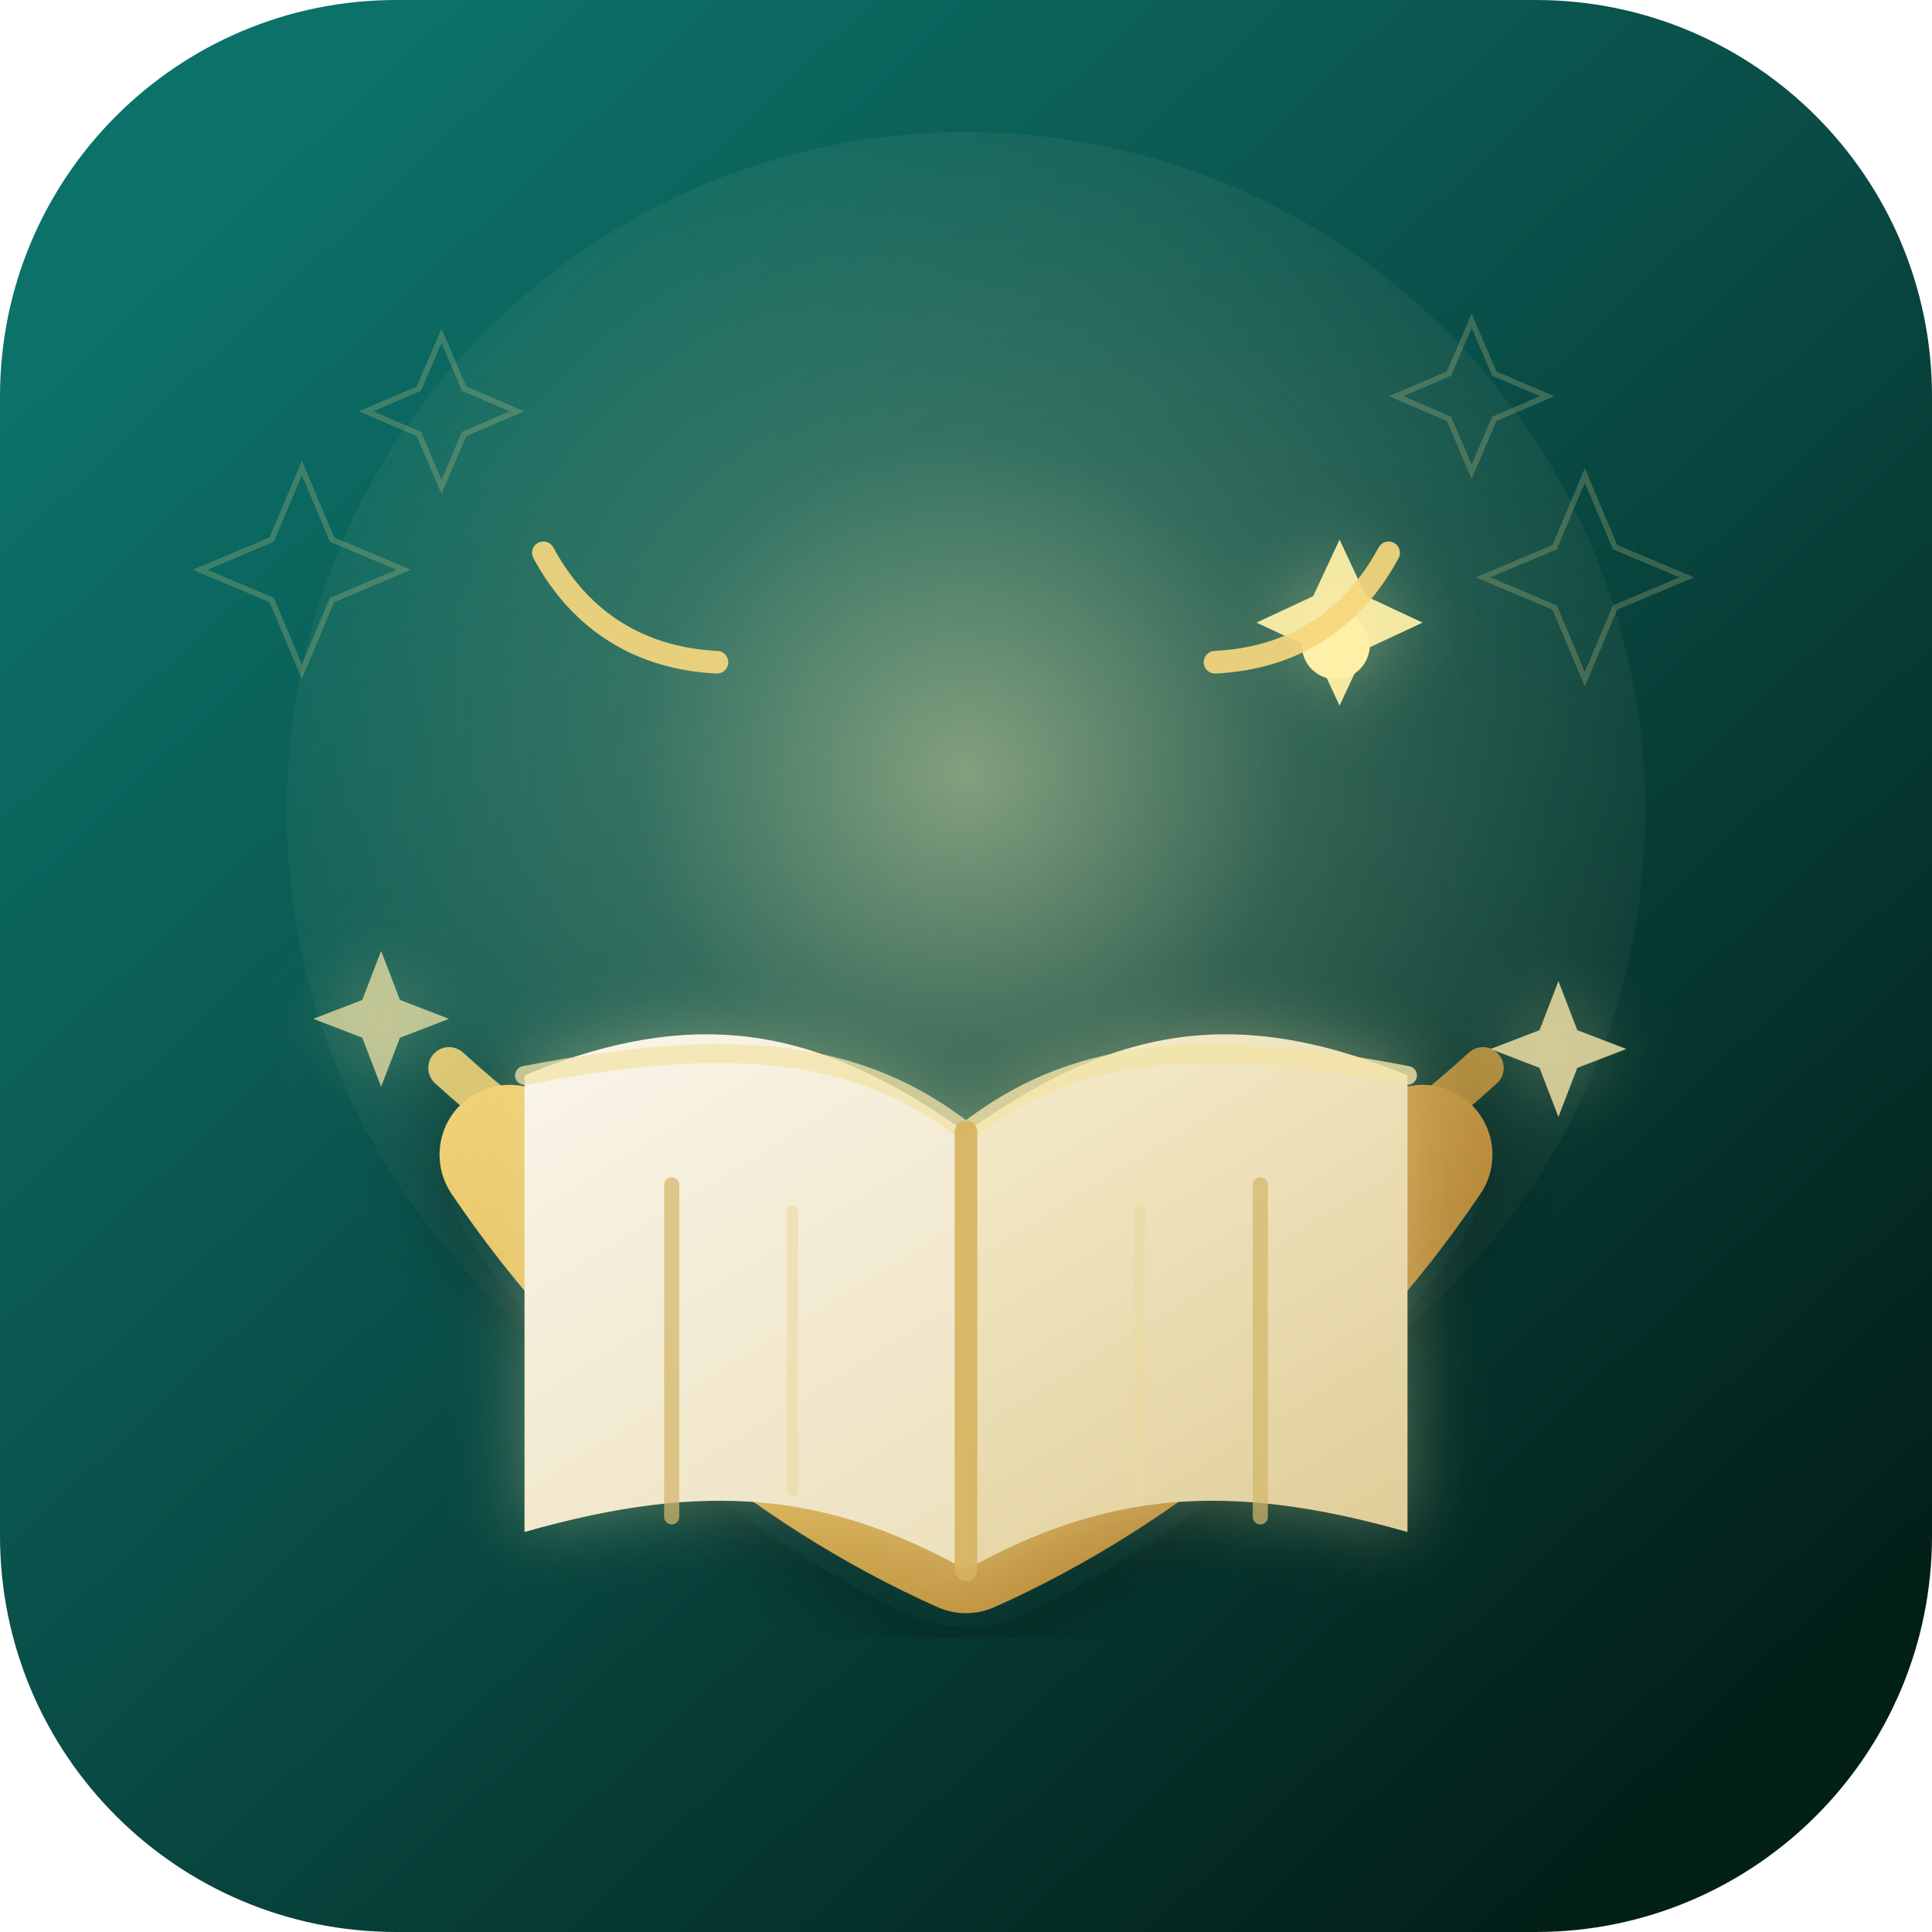
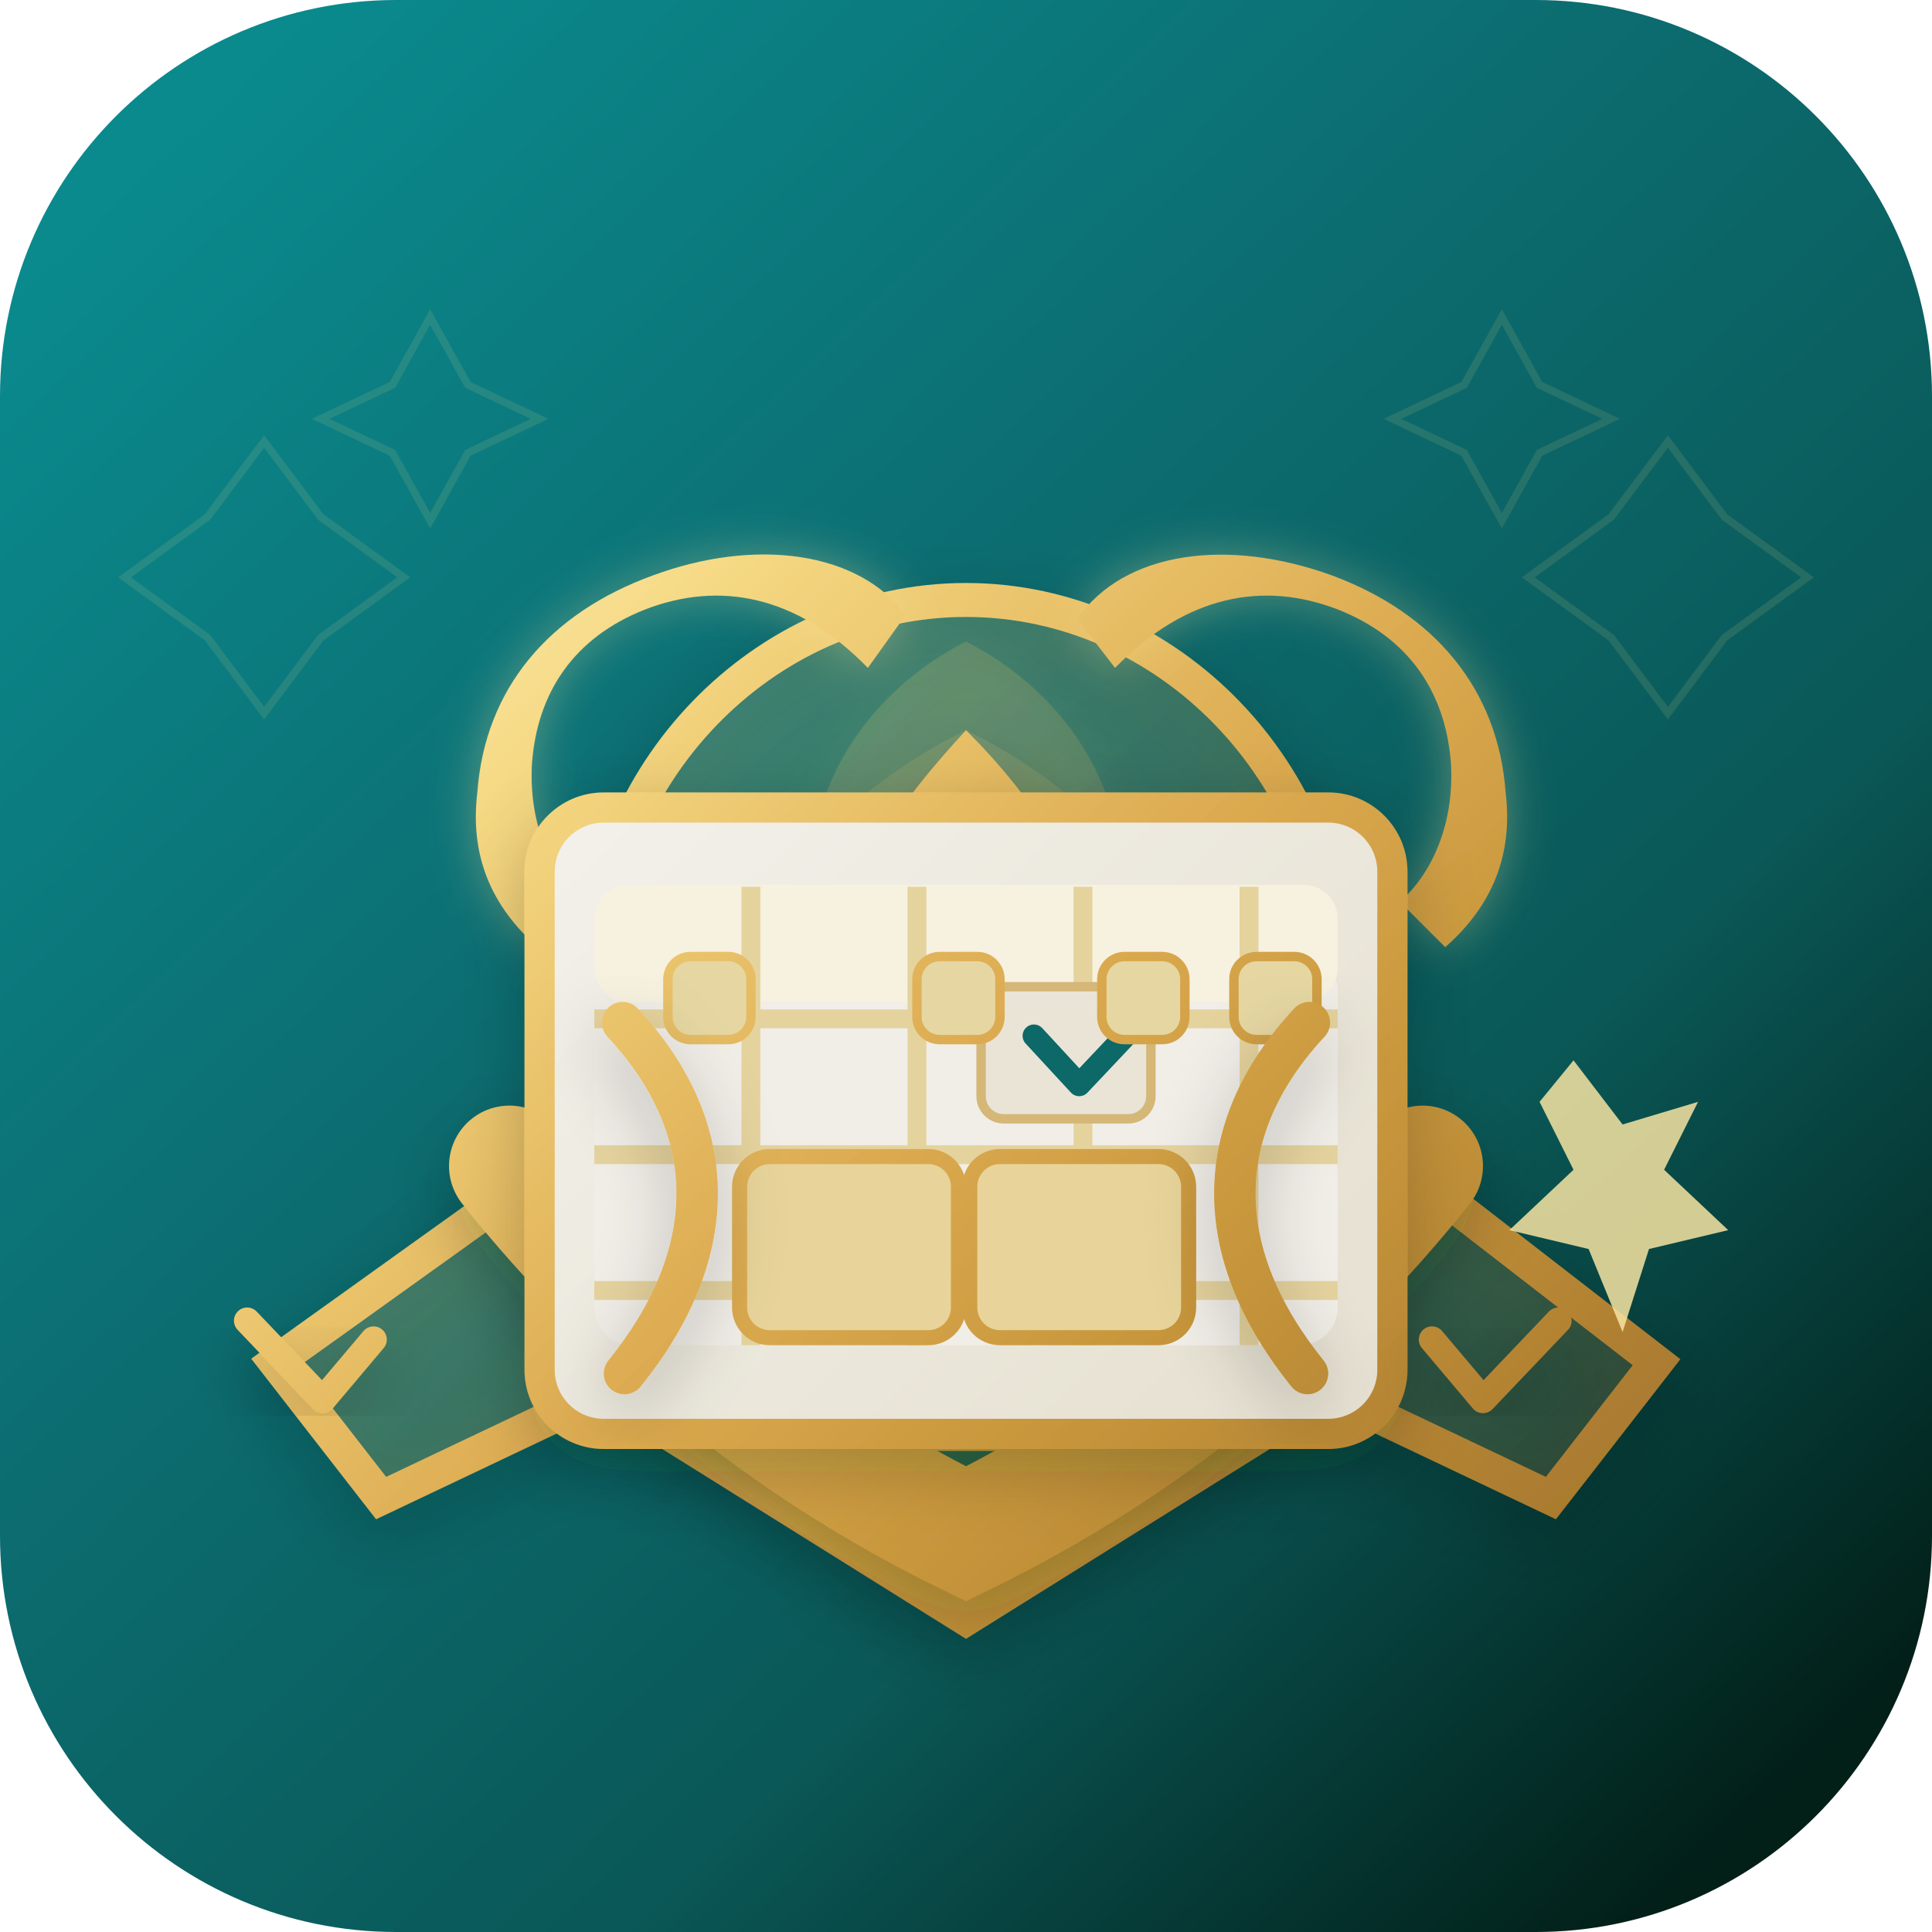
<svg xmlns="http://www.w3.org/2000/svg" width="1024" height="1024" viewBox="0 0 1024 1024" fill="none">
  <defs>
-     <linearGradient id="bg" x1="120" y1="90" x2="910" y2="930" gradientUnits="userSpaceOnUse">
-       <stop stop-color="#0C7269" />
-       <stop offset="0.45" stop-color="#0A4F49" />
+     <linearGradient id="bg" x1="90" y1="70" x2="932" y2="960" gradientUnits="userSpaceOnUse">
+       <stop stop-color="#0A8A8D" />
+       <stop offset="0.35" stop-color="#0C6F73" />
+       <stop offset="0.7" stop-color="#0A5857" />
      <stop offset="1" stop-color="#021F18" />
    </linearGradient>
-     <radialGradient id="glow" cx="0" cy="0" r="1" gradientUnits="userSpaceOnUse" gradientTransform="translate(512 410) rotate(90) scale(420 420)">
-       <stop stop-color="#F4E9AE" stop-opacity="0.52" />
-       <stop offset="0.42" stop-color="#F4E9AE" stop-opacity="0.18" />
-       <stop offset="1" stop-color="#F4E9AE" stop-opacity="0" />
-     </radialGradient>
-     <linearGradient id="gold" x1="202" y1="190" x2="832" y2="760" gradientUnits="userSpaceOnUse">
-       <stop stop-color="#FFF5BF" />
-       <stop offset="0.28" stop-color="#F6D97E" />
-       <stop offset="0.62" stop-color="#D7AF53" />
-       <stop offset="1" stop-color="#A7772F" />
+     <linearGradient id="gold" x1="216" y1="206" x2="824" y2="830" gradientUnits="userSpaceOnUse">
+       <stop stop-color="#FFF5C2" />
+       <stop offset="0.22" stop-color="#F5D882" />
+       <stop offset="0.52" stop-color="#DDAC52" />
+       <stop offset="0.72" stop-color="#C8973C" />
+       <stop offset="1" stop-color="#A7782E" />
    </linearGradient>
-     <linearGradient id="bookLeft" x1="266" y1="560" x2="450" y2="860" gradientUnits="userSpaceOnUse">
-       <stop stop-color="#F9F5EA" />
-       <stop offset="1" stop-color="#EDE1BE" />
+     <linearGradient id="goldSoft" x1="280" y1="240" x2="770" y2="760" gradientUnits="userSpaceOnUse">
+       <stop stop-color="#F9E7A3" />
+       <stop offset="0.5" stop-color="#E7C468" />
+       <stop offset="1" stop-color="#B77F2E" />
    </linearGradient>
-     <linearGradient id="bookRight" x1="574" y1="560" x2="758" y2="860" gradientUnits="userSpaceOnUse">
-       <stop stop-color="#F3E9C7" />
-       <stop offset="1" stop-color="#DDC991" />
+     <linearGradient id="calendar" x1="334" y1="243" x2="724" y2="654" gradientUnits="userSpaceOnUse">
+       <stop stop-color="#F5F4F0" />
+       <stop offset="1" stop-color="#E7E2D3" />
    </linearGradient>
-     <filter id="shadowSoft" x="-20%" y="-20%" width="140%" height="140%">
-       <feDropShadow dx="0" dy="0" stdDeviation="18" flood-color="#F7E8A8" flood-opacity="0.35" />
+     <filter id="goldShadow" x="-20%" y="-20%" width="140%" height="140%">
+       <feDropShadow dx="0" dy="12" stdDeviation="18" flood-color="#021F18" flood-opacity="0.22" />
    </filter>
-     <filter id="shadowStrong" x="-20%" y="-20%" width="140%" height="140%">
-       <feDropShadow dx="0" dy="12" stdDeviation="20" flood-color="#031E18" flood-opacity="0.38" />
+     <filter id="softGlow" x="-20%" y="-20%" width="140%" height="140%">
+       <feDropShadow dx="0" dy="0" stdDeviation="12" flood-color="#F7E4A2" flood-opacity="0.35" />
    </filter>
  </defs>
  <rect x="0" y="0" width="1024" height="1024" rx="210" fill="url(#bg)" />
-   <circle cx="512" cy="430" r="360" fill="url(#glow)" />
-   <g opacity="0.22" stroke="#F1D98B" stroke-width="3">
-     <path d="M160 248L176 286L214 302L176 318L160 356L144 318L106 302L144 286L160 248Z" />
-     <path d="M840 252L856 290L894 306L856 322L840 360L824 322L786 306L824 290L840 252Z" />
-     <path d="M780 170L792 198L820 210L792 222L780 250L768 222L740 210L768 198L780 170Z" />
-     <path d="M234 178L246 206L274 218L246 230L234 258L222 230L194 218L222 206L234 178Z" />
+   <g opacity="0.12" stroke="#F2D98B" stroke-width="4" stroke-linecap="round">
+     <path d="M140 234L170 274L214 306L170 338L140 378L110 338L66 306L110 274L140 234Z" />
+     <path d="M884 234L914 274L958 306L914 338L884 378L854 338L810 306L854 274L884 234Z" />
+     <path d="M228 168L248 204L286 222L248 240L228 276L208 240L170 222L208 204L228 168Z" />
+     <path d="M796 168L816 204L854 222L816 240L796 276L776 240L738 222L776 204L796 168Z" />
  </g>
-   <g filter="url(#shadowStrong)">
-     <path d="M270 612C332 704 420 777 512 818C604 777 692 704 754 612" stroke="url(#gold)" stroke-width="74" stroke-linecap="round" stroke-linejoin="round" fill="none" />
-     <path d="M238 566C328 648 418 681 512 694C606 681 696 648 786 566" stroke="url(#gold)" stroke-width="22" stroke-linecap="round" stroke-linejoin="round" fill="none" opacity="0.88" />
+   <g filter="url(#goldShadow)">
+     <path d="M146 722L280 626L354 612L512 512L670 612L754 626L878 722L822 794L704 738L512 858L320 738L202 794L146 722Z" fill="url(#gold)" fill-opacity="0.2" stroke="url(#gold)" stroke-width="18" />
  </g>
-   <g filter="url(#shadowSoft)">
-     <path d="M278 570C374 530 438 548 512 600V832C440 792 376 784 278 812V570Z" fill="url(#bookLeft)" />
-     <path d="M746 570C650 530 586 548 512 600V832C584 792 648 784 746 812V570Z" fill="url(#bookRight)" />
-     <path d="M512 600C457 557 392 548 278 570" stroke="#F3E3A8" stroke-width="10" stroke-linecap="round" opacity="0.75" />
-     <path d="M512 600C567 557 632 548 746 570" stroke="#F3E3A8" stroke-width="10" stroke-linecap="round" opacity="0.8" />
-     <path d="M512 600V832" stroke="#D6B25D" stroke-width="12" stroke-linecap="round" opacity="0.9" />
-     <path d="M356 628V804" stroke="#D3B76A" stroke-width="8" stroke-linecap="round" opacity="0.72" />
-     <path d="M668 628V804" stroke="#D3B76A" stroke-width="8" stroke-linecap="round" opacity="0.72" />
-     <path d="M420 642V790" stroke="#EBD9A1" stroke-width="6" stroke-linecap="round" opacity="0.58" />
-     <path d="M604 642V790" stroke="#EBD9A1" stroke-width="6" stroke-linecap="round" opacity="0.58" />
+   <g filter="url(#goldShadow)">
+     <path d="M512 318C620 318 708 411 708 519C708 608 660 682 584 714L584 760H440V714C364 682 316 608 316 519C316 411 404 318 512 318Z" fill="url(#gold)" fill-opacity="0.18" stroke="url(#gold)" stroke-width="18" />
+     <path d="M270 618C336 701 420 768 512 813C604 768 688 701 754 618" stroke="url(#gold)" stroke-width="64" stroke-linecap="round" fill="none" />
  </g>
-   <g filter="url(#shadowSoft)">
-     <circle cx="708" cy="342" r="18" fill="#FFF0A7" />
-     <path d="M710 286L724 316L754 330L724 344L710 374L696 344L666 330L696 316L710 286Z" fill="#FFF0A7" fill-opacity="0.94" />
-     <path d="M826 520L836 546L862 556L836 566L826 592L816 566L790 556L816 546L826 520Z" fill="#F8E6A9" fill-opacity="0.8" />
-     <path d="M202 504L212 530L238 540L212 550L202 576L192 550L166 540L192 530L202 504Z" fill="#F8E6A9" fill-opacity="0.72" />
+   <g filter="url(#softGlow)">
+     <path d="M571 328C596 292 651 285 706 305C760 325 794 365 798 420C802 453 791 480 766 502L742 478C760 462 771 435 769 404C766 367 747 338 709 323C670 308 629 315 591 354L571 328Z" fill="url(#gold)" />
+     <path d="M480 326C455 292 400 285 346 305C291 325 257 365 253 420C249 453 260 480 285 502L309 478C291 462 280 435 282 404C285 367 304 338 342 323C381 308 422 315 460 354L480 326Z" fill="url(#gold)" />
+     <path d="M512 589C559 565 591 520 594 472C597 416 563 366 512 340C461 366 427 416 430 472C433 520 465 565 512 589Z" fill="url(#gold)" opacity="0.18" />
  </g>
-   <g opacity="0.92">
-     <path d="M288 293C308 330 340 349 380 351" stroke="#F6D77E" stroke-width="12" stroke-linecap="round" />
-     <path d="M736 293C716 330 684 349 644 351" stroke="#F6D77E" stroke-width="12" stroke-linecap="round" />
+   <g filter="url(#goldShadow)">
+     <path d="M446 521C444 467 478 424 512 387C548 423 580 468 578 521L578 645H446V521Z" fill="url(#gold)" />
+     <path d="M512 387C581 421 640 483 646 565L646 715H378V565C384 483 443 421 512 387Z" fill="url(#gold)" fill-opacity="0.12" />
+   </g>
+   <g filter="url(#goldShadow)">
+     <rect x="286" y="428" width="452" height="332" rx="34" fill="url(#calendar)" stroke="url(#gold)" stroke-width="16" />
+     <rect x="315" y="505" width="394" height="208" rx="20" fill="#F1EEE8" />
+     <rect x="315" y="469" width="394" height="62" rx="18" fill="#F7F1DF" />
+     <path d="M315 540H709" stroke="#E5D39E" stroke-width="10" />
+     <path d="M315 612H709" stroke="#E5D39E" stroke-width="10" />
+     <path d="M315 684H709" stroke="#E5D39E" stroke-width="10" />
+     <path d="M398 470V713" stroke="#E5D39E" stroke-width="10" />
+     <path d="M486 470V713" stroke="#E5D39E" stroke-width="10" />
+     <path d="M574 470V713" stroke="#E5D39E" stroke-width="10" />
+     <path d="M662 470V713" stroke="#E5D39E" stroke-width="10" />
+     <rect x="392" y="613" width="116" height="96" rx="16" fill="#E8D49A" stroke="url(#gold)" stroke-width="8" />
+     <rect x="514" y="613" width="116" height="96" rx="16" fill="#E8D49A" stroke="url(#gold)" stroke-width="8" />
+     <rect x="520" y="523" width="90" height="70" rx="12" fill="#E9E4D6" stroke="#D5B778" stroke-width="5" />
+     <path d="M548 549L572 575L606 539" stroke="#0A6767" stroke-width="12" stroke-linecap="round" stroke-linejoin="round" />
+     <rect x="486" y="507" width="44" height="44" rx="12" fill="#E6D7A2" stroke="url(#gold)" stroke-width="5" />
+     <rect x="584" y="507" width="44" height="44" rx="12" fill="#E6D7A2" stroke="url(#gold)" stroke-width="5" />
+     <rect x="354" y="507" width="44" height="44" rx="12" fill="#E6D7A2" stroke="url(#gold)" stroke-width="5" />
+     <rect x="654" y="507" width="44" height="44" rx="12" fill="#E6D7A2" stroke="url(#gold)" stroke-width="5" />
+   </g>
+   <g filter="url(#goldShadow)">
+     <path d="M330 542C384 600 381 666 331 728" stroke="url(#gold)" stroke-width="22" stroke-linecap="round" />
+     <path d="M694 542C640 600 643 666 693 728" stroke="url(#gold)" stroke-width="22" stroke-linecap="round" />
+   </g>
+   <g filter="url(#goldShadow)">
+     <path d="M759 710L786 742L826 700" stroke="url(#gold)" stroke-width="14" stroke-linecap="round" stroke-linejoin="round" />
+     <path d="M198 710L171 742L131 700" stroke="url(#gold)" stroke-width="14" stroke-linecap="round" stroke-linejoin="round" />
+   </g>
+   <g>
+     <path d="M834 562L860 596L900 584L882 620L916 652L874 662L860 706L842 662L800 652L834 620L816 584L834 562Z" fill="#F7E4A2" opacity="0.85" />
  </g>
</svg>
